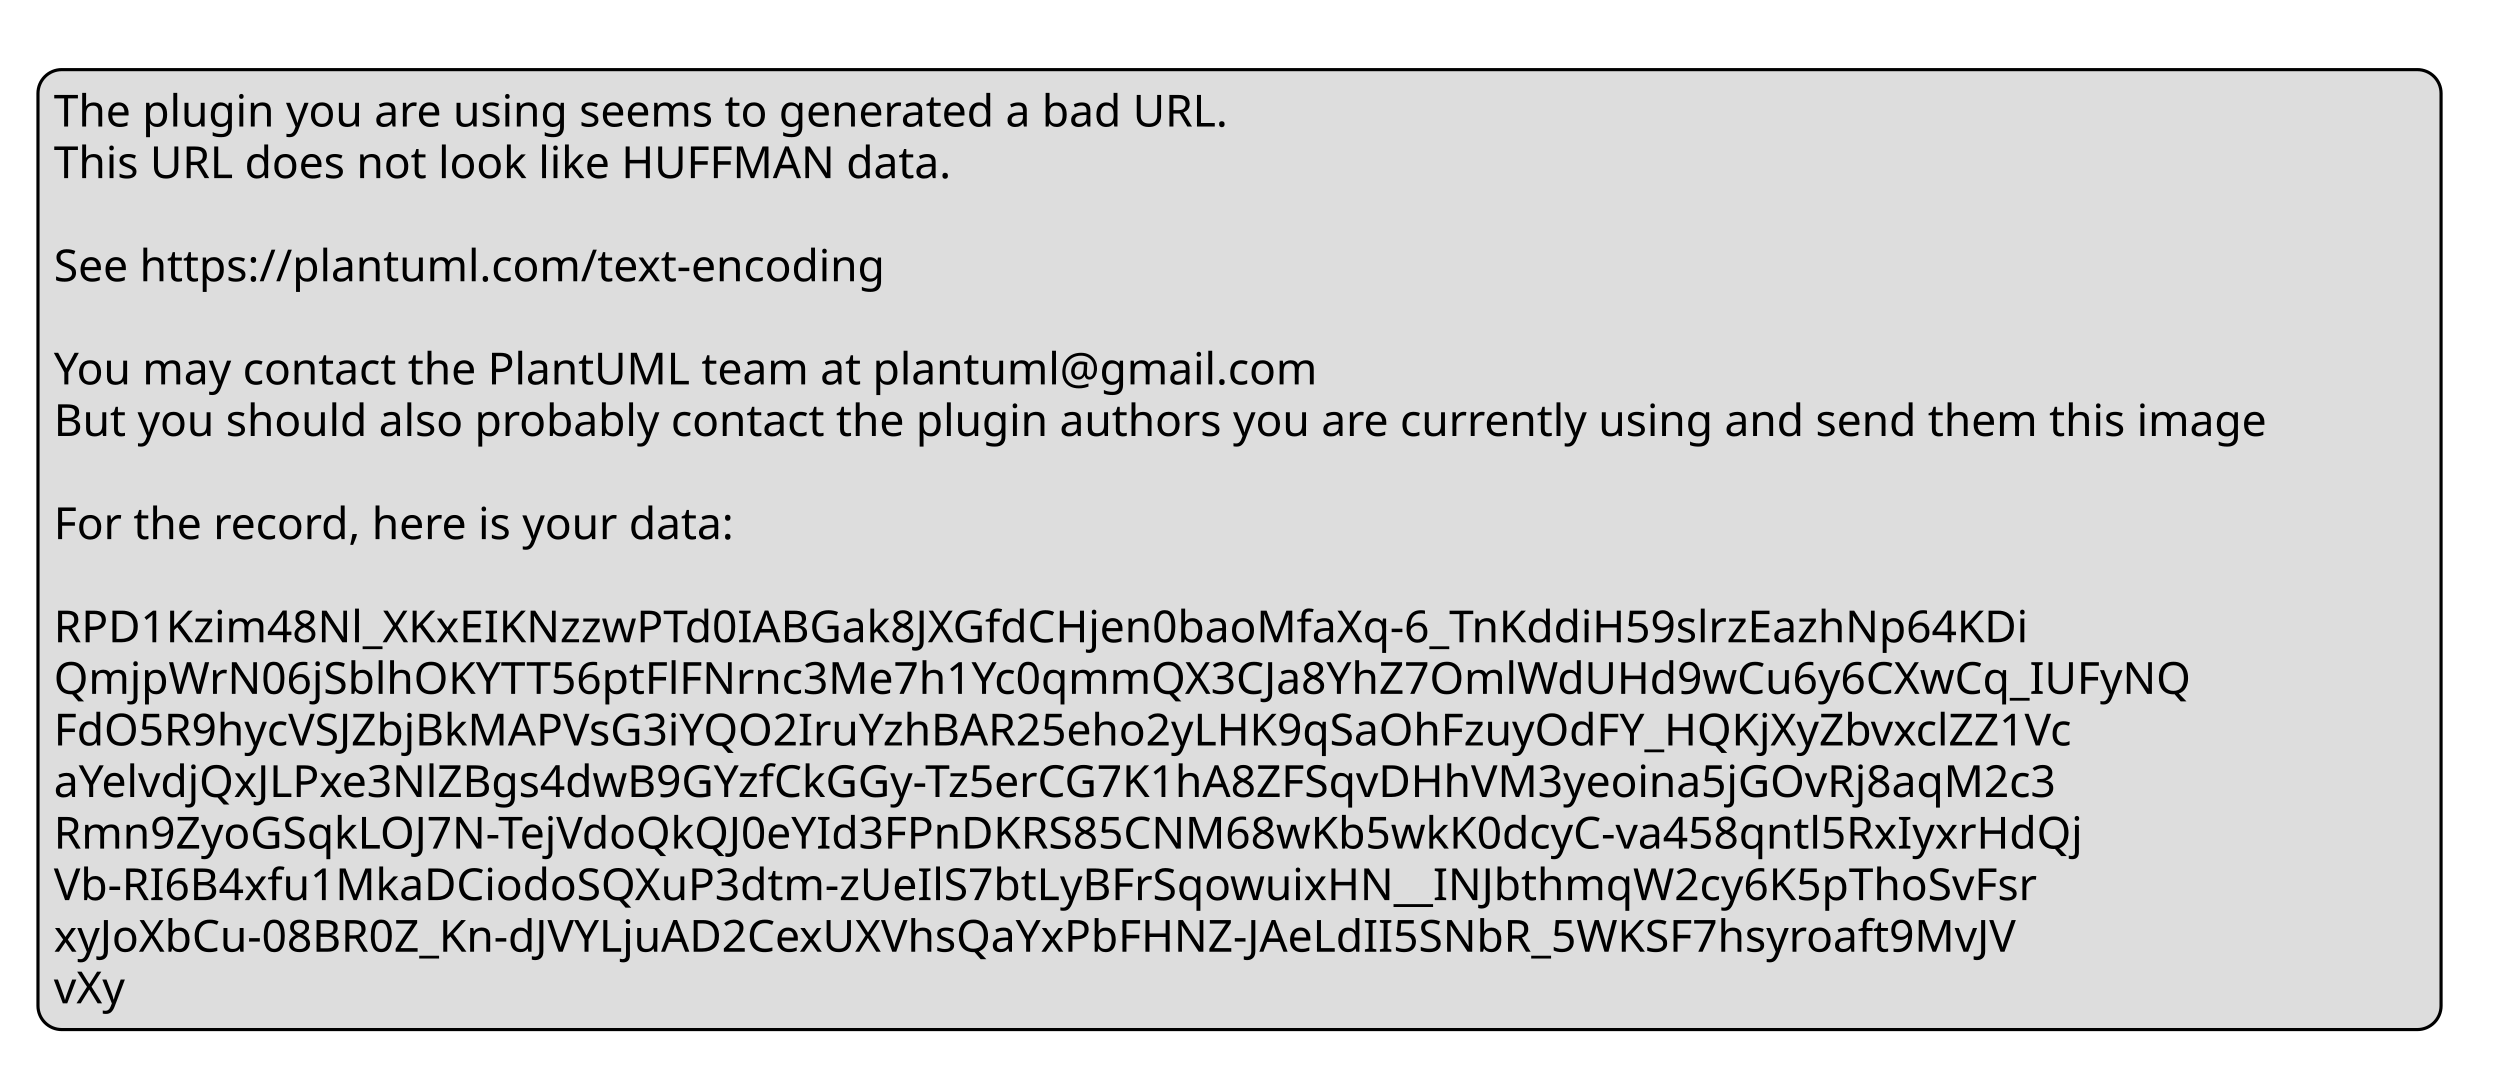
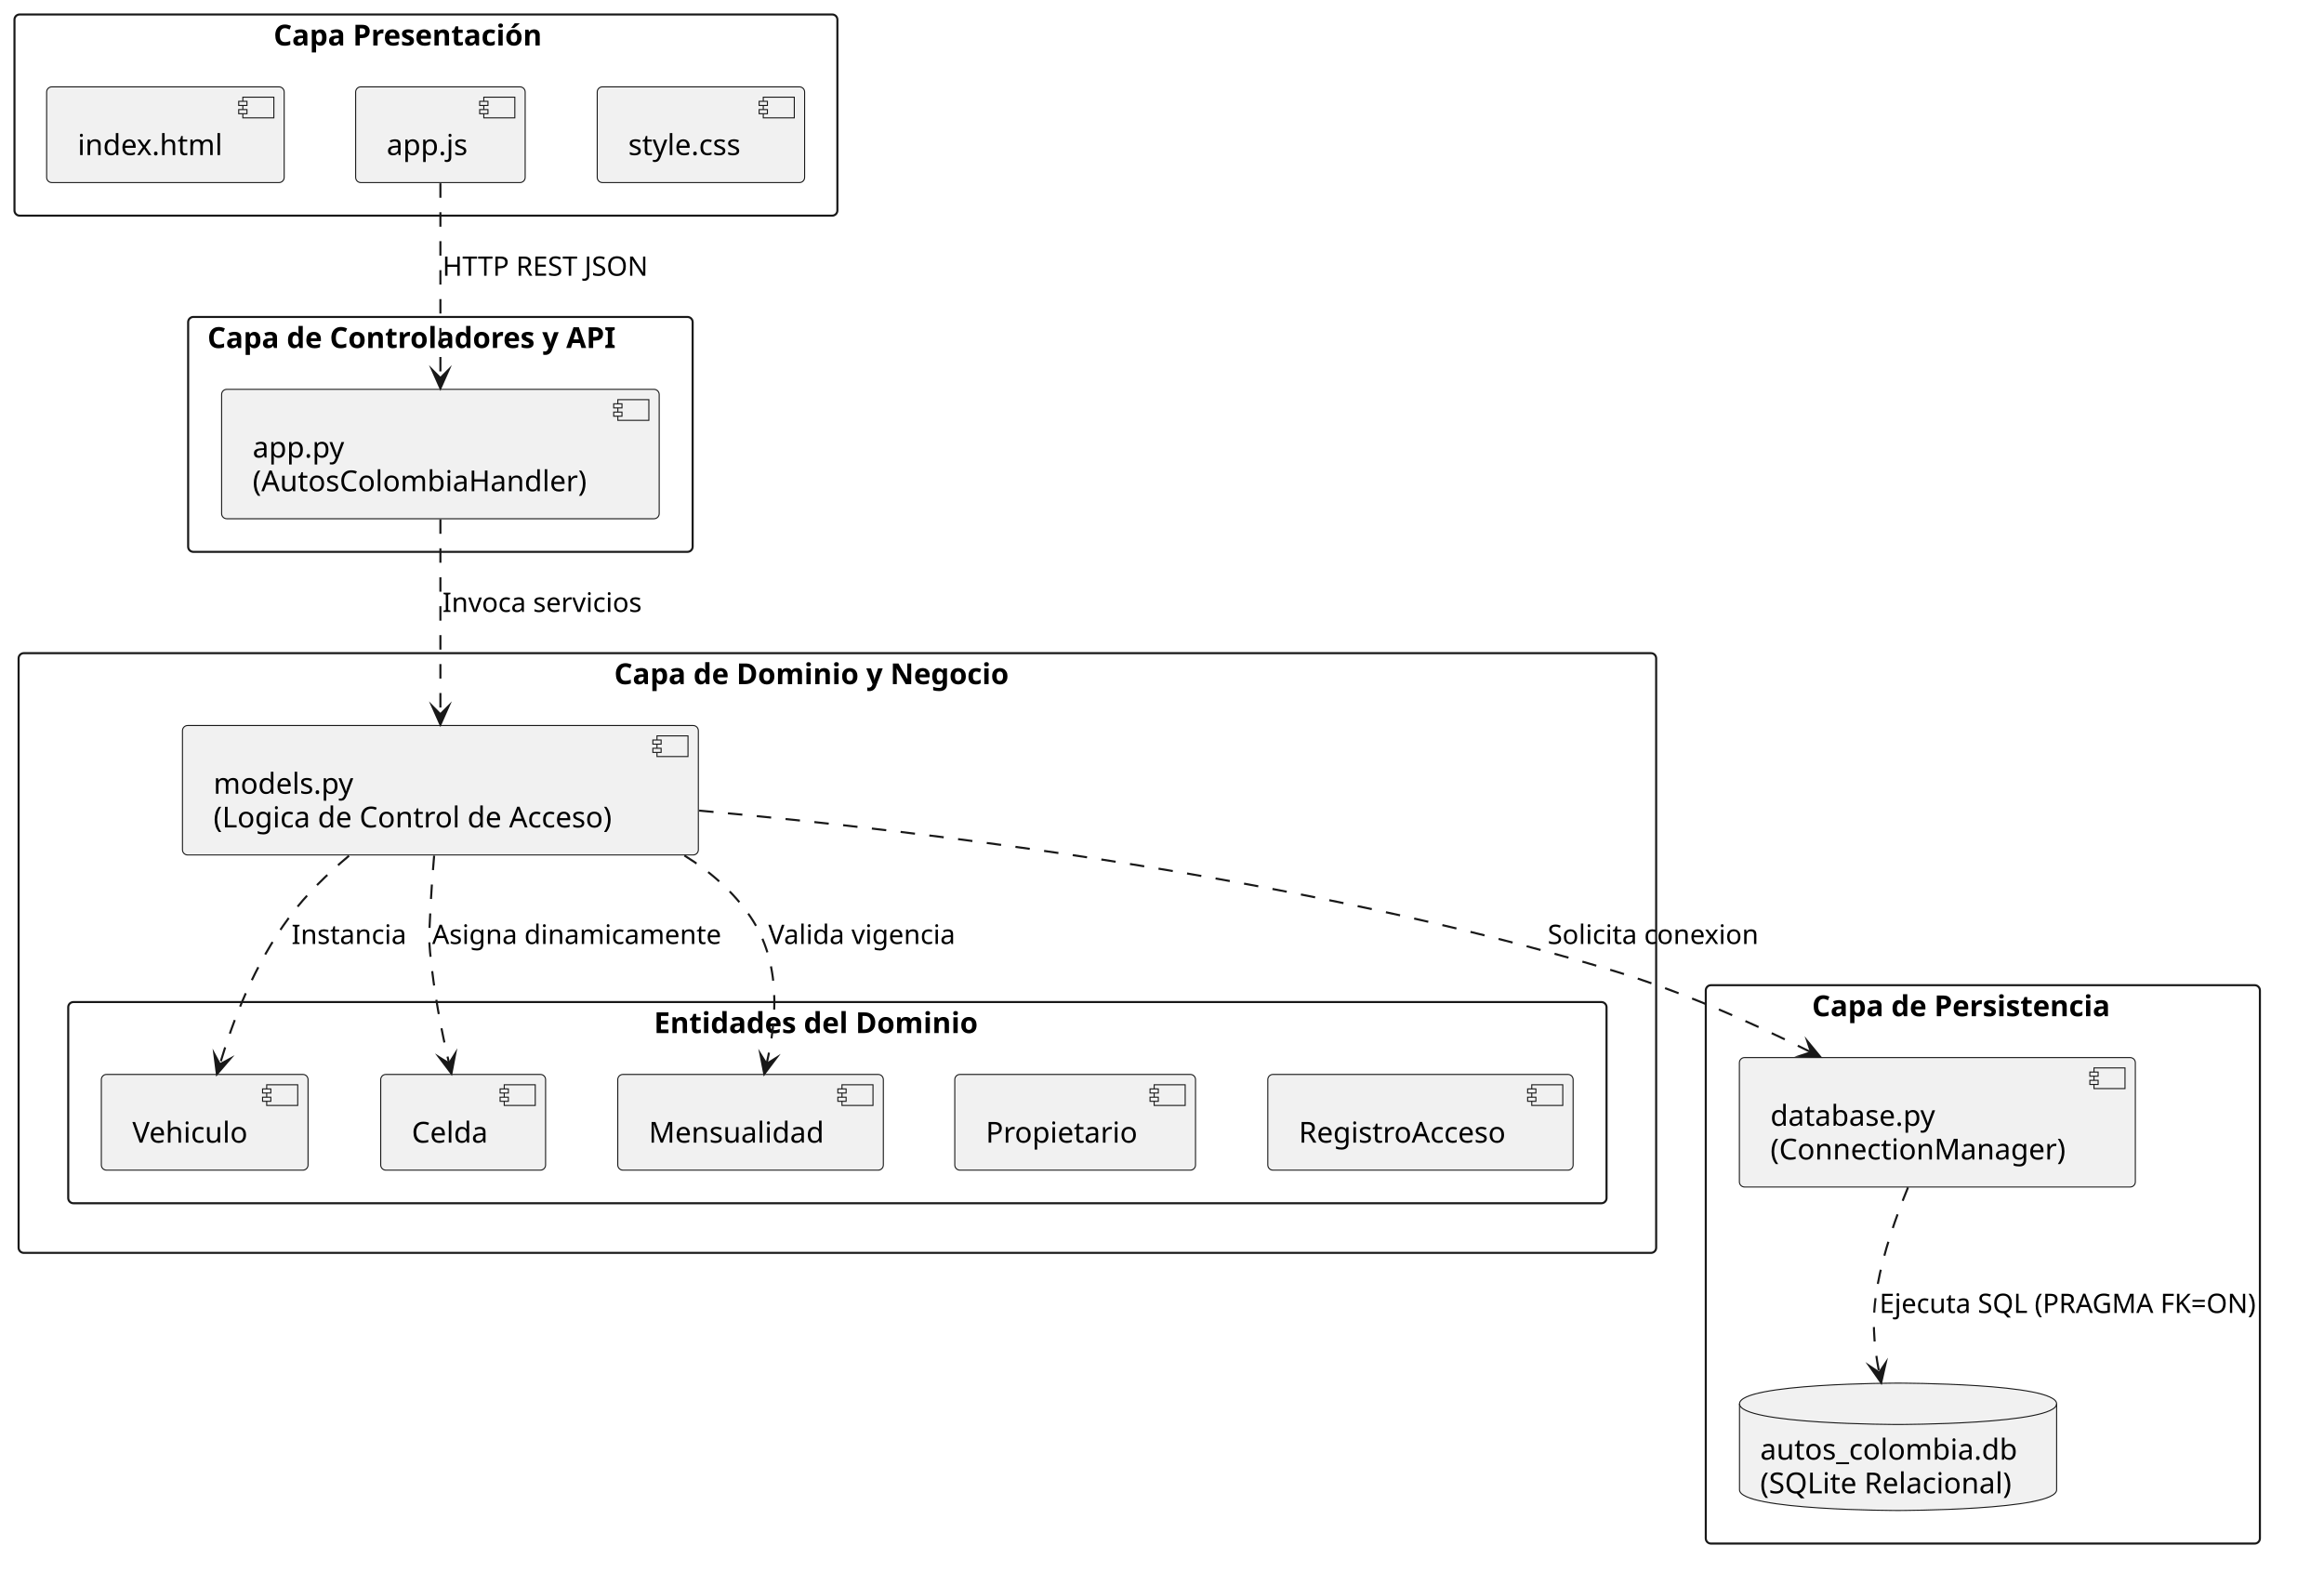
- <svg xmlns="http://www.w3.org/2000/svg" version="1.1" data-diagram-type="CLASS" style="width:790px;height:344px;background:#FFFFFF;" width="790px" height="344px" viewBox="0 0 790 344" zoomAndPan="magnify" preserveAspectRatio="none" contentStyleType="text/css">
+ <svg xmlns="http://www.w3.org/2000/svg" version="1.1" data-diagram-type="DESCRIPTION" style="width:1124px;height:760px;background:#FFFFFF;" width="1124px" height="760px" viewBox="0 0 1124 760" zoomAndPan="magnify" preserveAspectRatio="none" contentStyleType="text/css">
  <defs />
  <g font-family="sans-serif" lengthAdjust="spacing">
-     <g class="legend" data-source-line="1">
-       <rect x="12" y="22" width="759.376" height="303.344" fill="#DDD" style="stroke:#000;stroke-width:1;" rx="7.5" ry="7.5" />
-       <text x="17" y="39.995" fill="#000" font-size="14" textLength="399.301">The plugin you are using seems to generated a bad URL.</text>
-       <text x="17" y="56.292" fill="#000" font-size="14" textLength="302.442">This URL does not look like HUFFMAN data.</text>
-       <text x="17" y="72.589" fill="#000" font-size="14"> </text>
-       <text x="17" y="88.886" fill="#000" font-size="14" textLength="279.146">See https://plantuml.com/text-encoding</text>
-       <text x="17" y="105.183" fill="#000" font-size="14"> </text>
-       <text x="17" y="121.479" fill="#000" font-size="14" textLength="428.148">You may contact the PlantUML team at plantuml@gmail.com</text>
-       <text x="17" y="137.776" fill="#000" font-size="14" textLength="749.376">But you should also probably contact the plugin authors you are currently using and send them this image</text>
-       <text x="17" y="154.073" fill="#000" font-size="14"> </text>
-       <text x="17" y="170.37" fill="#000" font-size="14" textLength="232.545">For the record, here is your data:</text>
-       <text x="17" y="186.667" fill="#000" font-size="14"> </text>
-       <text x="17" y="202.964" fill="#000" font-size="14" textLength="667.058">RPD1Kzim48Nl_XKxEIKNzzwPTd0IABGak8JXGfdCHjen0baoMfaXq-6_TnKddiH59slrzEazhNp64KDi</text>
-       <text x="17" y="219.261" fill="#000" font-size="14" textLength="719.749">QmjpWrN06jSblhOKYTT56ptFlFNrnc3Me7h1Yc0qmmQX3CJa8YhZ7OmlWdUHd9wCu6y6CXwCq_IUFyNQ</text>
-       <text x="17" y="235.558" fill="#000" font-size="14" textLength="689.862">FdO5R9hycVSJZbjBkMAPVsG3iYQO2IruYzhBAR25eho2yLHK9qSaOhFzuyOdFY_HQKjXyZbvxclZZ1Vc</text>
-       <text x="17" y="251.854" fill="#000" font-size="14" textLength="684.202">aYelvdjQxJLPxe3NlZBgs4dwB9GYzfCkGGy-Tz5erCG7K1hA8ZFSqvDHhVM3yeoina5jGOvRj8aqM2c3</text>
-       <text x="17" y="268.151" fill="#000" font-size="14" textLength="688.14">Rmn9ZyoGSqkLOJ7N-TejVdoQkQJ0eYId3FPnDKRS85CNM68wKb5wkK0dcyC-va458qntl5RxIyxrHdQj</text>
-       <text x="17" y="284.448" fill="#000" font-size="14" textLength="666.914">Vb-RI6B4xfu1MkaDCiodoSQXuP3dtm-zUeIlS7btLyBFrSqowuixHN__INJbthmqW2cy6K5pThoSvFsr</text>
-       <text x="17" y="300.745" fill="#000" font-size="14" textLength="667.55">xyJoXbCu-08BR0Z_Kn-dJVYLjuAD2CexUXVhsQaYxPbFHNZ-JAeLdII5SNbR_5WKSF7hsyroaft9MvJV</text>
-       <text x="17" y="317.042" fill="#000" font-size="14" textLength="26.161">vXy</text>
+     <g class="cluster" data-qualified-name="Capa Presentaci.n" id="ent0001" data-source-line="3">
+       <rect x="7" y="7" width="398" height="97.29" fill="none" style="stroke:#181818;stroke-width:1;" rx="2.5" ry="2.5" />
+       <text x="132.329" y="21.995" fill="#000" font-size="14" textLength="147.342" font-weight="700">Capa Presentación</text>
+     </g>
+     <g class="cluster" data-qualified-name="Capa de Controladores y API" id="ent0005" data-source-line="9">
+       <rect x="91" y="153.29" width="244" height="113.6" fill="none" style="stroke:#181818;stroke-width:1;" rx="2.5" ry="2.5" />
+       <text x="100.337" y="168.285" fill="#000" font-size="14" textLength="225.326" font-weight="700">Capa de Controladores y API</text>
+     </g>
+     <g class="cluster" data-qualified-name="Capa de Dominio y Negocio" id="ent0007" data-source-line="13">
+       <rect x="9" y="315.89" width="792" height="290.04" fill="none" style="stroke:#181818;stroke-width:1;" rx="2.5" ry="2.5" />
+       <text x="297.047" y="330.885" fill="#000" font-size="14" textLength="215.906" font-weight="700">Capa de Dominio y Negocio</text>
+     </g>
+     <g class="cluster" data-qualified-name="Capa de Dominio y Negocio.Entidades del Dominio" id="ent0009" data-source-line="15">
+       <rect x="33" y="484.63" width="744" height="97.3" fill="none" style="stroke:#181818;stroke-width:1;" rx="2.5" ry="2.5" />
+       <text x="316.293" y="499.625" fill="#000" font-size="14" textLength="177.413" font-weight="700">Entidades del Dominio</text>
+     </g>
+     <g class="cluster" data-qualified-name="Capa de Persistencia" id="ent0015" data-source-line="24">
+       <rect x="825" y="476.48" width="268" height="270.04" fill="none" style="stroke:#181818;stroke-width:1;" rx="2.5" ry="2.5" />
+       <text x="876.36" y="491.475" fill="#000" font-size="14" textLength="165.279" font-weight="700">Capa de Persistencia</text>
+     </g>
+     <g class="entity" data-qualified-name="Capa Presentaci.n.index.html" id="ent0002" data-source-line="4">
+       <rect x="22.56" y="42" width="114.888" height="46.297" fill="#F1F1F1" style="stroke:#181818;stroke-width:0.5;" rx="2.5" ry="2.5" />
+       <rect x="117.448" y="47" width="15" height="10" fill="#F1F1F1" style="stroke:#181818;stroke-width:0.5;" />
+       <rect x="115.448" y="49" width="4" height="2" fill="#F1F1F1" style="stroke:#181818;stroke-width:0.5;" />
+       <rect x="115.448" y="53" width="4" height="2" fill="#F1F1F1" style="stroke:#181818;stroke-width:0.5;" />
+       <text x="37.56" y="74.995" fill="#000" font-size="14" textLength="74.888">index.html</text>
+     </g>
+     <g class="entity" data-qualified-name="Capa Presentaci.n.app.js" id="ent0003" data-source-line="5">
+       <rect x="172.01" y="42" width="81.986" height="46.297" fill="#F1F1F1" style="stroke:#181818;stroke-width:0.5;" rx="2.5" ry="2.5" />
+       <rect x="233.996" y="47" width="15" height="10" fill="#F1F1F1" style="stroke:#181818;stroke-width:0.5;" />
+       <rect x="231.996" y="49" width="4" height="2" fill="#F1F1F1" style="stroke:#181818;stroke-width:0.5;" />
+       <rect x="231.996" y="53" width="4" height="2" fill="#F1F1F1" style="stroke:#181818;stroke-width:0.5;" />
+       <text x="187.01" y="74.995" fill="#000" font-size="14" textLength="41.986">app.js</text>
+     </g>
+     <g class="entity" data-qualified-name="Capa Presentaci.n.style.css" id="ent0004" data-source-line="6">
+       <rect x="288.85" y="42" width="100.307" height="46.297" fill="#F1F1F1" style="stroke:#181818;stroke-width:0.5;" rx="2.5" ry="2.5" />
+       <rect x="369.157" y="47" width="15" height="10" fill="#F1F1F1" style="stroke:#181818;stroke-width:0.5;" />
+       <rect x="367.157" y="49" width="4" height="2" fill="#F1F1F1" style="stroke:#181818;stroke-width:0.5;" />
+       <rect x="367.157" y="53" width="4" height="2" fill="#F1F1F1" style="stroke:#181818;stroke-width:0.5;" />
+       <text x="303.85" y="74.995" fill="#000" font-size="14" textLength="60.307">style.css</text>
+     </g>
+     <g class="entity" data-qualified-name="Capa de Controladores y API.AppServer" id="ent0006" data-source-line="10">
+       <rect x="107.18" y="188.29" width="211.637" height="62.594" fill="#F1F1F1" style="stroke:#181818;stroke-width:0.5;" rx="2.5" ry="2.5" />
+       <rect x="298.817" y="193.29" width="15" height="10" fill="#F1F1F1" style="stroke:#181818;stroke-width:0.5;" />
+       <rect x="296.817" y="195.29" width="4" height="2" fill="#F1F1F1" style="stroke:#181818;stroke-width:0.5;" />
+       <rect x="296.817" y="199.29" width="4" height="2" fill="#F1F1F1" style="stroke:#181818;stroke-width:0.5;" />
+       <text x="122.18" y="221.285" fill="#000" font-size="14" textLength="47.975">app.py</text>
+       <text x="122.18" y="237.582" fill="#000" font-size="14" textLength="171.637">(AutosColombiaHandler)</text>
+     </g>
+     <g class="entity" data-qualified-name="Capa de Dominio y Negocio.Models" id="ent0008" data-source-line="14">
+       <rect x="88.25" y="350.89" width="249.501" height="62.594" fill="#F1F1F1" style="stroke:#181818;stroke-width:0.5;" rx="2.5" ry="2.5" />
+       <rect x="317.751" y="355.89" width="15" height="10" fill="#F1F1F1" style="stroke:#181818;stroke-width:0.5;" />
+       <rect x="315.751" y="357.89" width="4" height="2" fill="#F1F1F1" style="stroke:#181818;stroke-width:0.5;" />
+       <rect x="315.751" y="361.89" width="4" height="2" fill="#F1F1F1" style="stroke:#181818;stroke-width:0.5;" />
+       <text x="103.25" y="383.885" fill="#000" font-size="14" textLength="72.509">models.py</text>
+       <text x="103.25" y="400.182" fill="#000" font-size="14" textLength="209.501">(Logica de Control de Acceso)</text>
+     </g>
+     <g class="entity" data-qualified-name="Capa de Dominio y Negocio.Entidades del Dominio.Vehiculo" id="ent0010" data-source-line="16">
+       <rect x="49.01" y="519.63" width="99.979" height="46.297" fill="#F1F1F1" style="stroke:#181818;stroke-width:0.5;" rx="2.5" ry="2.5" />
+       <rect x="128.989" y="524.63" width="15" height="10" fill="#F1F1F1" style="stroke:#181818;stroke-width:0.5;" />
+       <rect x="126.989" y="526.63" width="4" height="2" fill="#F1F1F1" style="stroke:#181818;stroke-width:0.5;" />
+       <rect x="126.989" y="530.63" width="4" height="2" fill="#F1F1F1" style="stroke:#181818;stroke-width:0.5;" />
+       <text x="64.01" y="552.625" fill="#000" font-size="14" textLength="59.979">Vehiculo</text>
+     </g>
+     <g class="entity" data-qualified-name="Capa de Dominio y Negocio.Entidades del Dominio.Celda" id="ent0011" data-source-line="17">
+       <rect x="184.13" y="519.63" width="79.744" height="46.297" fill="#F1F1F1" style="stroke:#181818;stroke-width:0.5;" rx="2.5" ry="2.5" />
+       <rect x="243.874" y="524.63" width="15" height="10" fill="#F1F1F1" style="stroke:#181818;stroke-width:0.5;" />
+       <rect x="241.874" y="526.63" width="4" height="2" fill="#F1F1F1" style="stroke:#181818;stroke-width:0.5;" />
+       <rect x="241.874" y="530.63" width="4" height="2" fill="#F1F1F1" style="stroke:#181818;stroke-width:0.5;" />
+       <text x="199.13" y="552.625" fill="#000" font-size="14" textLength="39.744">Celda</text>
+     </g>
+     <g class="entity" data-qualified-name="Capa de Dominio y Negocio.Entidades del Dominio.Mensualidad" id="ent0012" data-source-line="18">
+       <rect x="298.78" y="519.63" width="128.443" height="46.297" fill="#F1F1F1" style="stroke:#181818;stroke-width:0.5;" rx="2.5" ry="2.5" />
+       <rect x="407.223" y="524.63" width="15" height="10" fill="#F1F1F1" style="stroke:#181818;stroke-width:0.5;" />
+       <rect x="405.223" y="526.63" width="4" height="2" fill="#F1F1F1" style="stroke:#181818;stroke-width:0.5;" />
+       <rect x="405.223" y="530.63" width="4" height="2" fill="#F1F1F1" style="stroke:#181818;stroke-width:0.5;" />
+       <text x="313.78" y="552.625" fill="#000" font-size="14" textLength="88.443">Mensualidad</text>
+     </g>
+     <g class="entity" data-qualified-name="Capa de Dominio y Negocio.Entidades del Dominio.Propietario" id="ent0013" data-source-line="19">
+       <rect x="461.78" y="519.63" width="116.433" height="46.297" fill="#F1F1F1" style="stroke:#181818;stroke-width:0.5;" rx="2.5" ry="2.5" />
+       <rect x="558.213" y="524.63" width="15" height="10" fill="#F1F1F1" style="stroke:#181818;stroke-width:0.5;" />
+       <rect x="556.213" y="526.63" width="4" height="2" fill="#F1F1F1" style="stroke:#181818;stroke-width:0.5;" />
+       <rect x="556.213" y="530.63" width="4" height="2" fill="#F1F1F1" style="stroke:#181818;stroke-width:0.5;" />
+       <text x="476.78" y="552.625" fill="#000" font-size="14" textLength="76.433">Propietario</text>
+     </g>
+     <g class="entity" data-qualified-name="Capa de Dominio y Negocio.Entidades del Dominio.RegistroAcceso" id="ent0014" data-source-line="20">
+       <rect x="613.17" y="519.63" width="147.666" height="46.297" fill="#F1F1F1" style="stroke:#181818;stroke-width:0.5;" rx="2.5" ry="2.5" />
+       <rect x="740.836" y="524.63" width="15" height="10" fill="#F1F1F1" style="stroke:#181818;stroke-width:0.5;" />
+       <rect x="738.836" y="526.63" width="4" height="2" fill="#F1F1F1" style="stroke:#181818;stroke-width:0.5;" />
+       <rect x="738.836" y="530.63" width="4" height="2" fill="#F1F1F1" style="stroke:#181818;stroke-width:0.5;" />
+       <text x="628.17" y="552.625" fill="#000" font-size="14" textLength="107.666">RegistroAcceso</text>
+     </g>
+     <g class="entity" data-qualified-name="Capa de Persistencia.DBManager" id="ent0016" data-source-line="25">
+       <rect x="841.25" y="511.48" width="191.505" height="62.594" fill="#F1F1F1" style="stroke:#181818;stroke-width:0.5;" rx="2.5" ry="2.5" />
+       <rect x="1012.755" y="516.48" width="15" height="10" fill="#F1F1F1" style="stroke:#181818;stroke-width:0.5;" />
+       <rect x="1010.755" y="518.48" width="4" height="2" fill="#F1F1F1" style="stroke:#181818;stroke-width:0.5;" />
+       <rect x="1010.755" y="522.48" width="4" height="2" fill="#F1F1F1" style="stroke:#181818;stroke-width:0.5;" />
+       <text x="856.25" y="544.475" fill="#000" font-size="14" textLength="86.529">database.py</text>
+       <text x="856.25" y="560.772" fill="#000" font-size="14" textLength="151.505">(ConnectionManager)</text>
+     </g>
+     <g class="entity" data-qualified-name="Capa de Persistencia.DB" id="ent0017" data-source-line="26">
+       <path d="M841.31,678.93 C841.31,668.93 917.998,668.93 917.998,668.93 C917.998,668.93 994.686,668.93 994.686,678.93 L994.686,720.524 C994.686,730.524 917.998,730.524 917.998,730.524 C917.998,730.524 841.31,730.524 841.31,720.524 L841.31,678.93" style="stroke:#181818;stroke-width:0.5;" fill="#F1F1F1" />
+       <path d="M841.31,678.93 C841.31,688.93 917.998,688.93 917.998,688.93 C917.998,688.93 994.686,688.93 994.686,678.93" style="stroke:#181818;stroke-width:0.5;" fill="none" />
+       <text x="851.31" y="705.925" fill="#000" font-size="14" textLength="131.735">autos_colombia.db</text>
+       <text x="851.31" y="722.222" fill="#000" font-size="14" textLength="133.376">(SQLite Relacional)</text>
+     </g>
+     <g class="link" data-entity-1="ent0003" data-entity-2="ent0006" id="lnk18" data-source-line="29" data-link-type="dependency">
+       <path d="M213,88.64 C213,114.89 213,153.45 213,182.82" style="stroke:#181818;stroke-width:1;stroke-dasharray:7,7;" fill="none" id="app.js-to-AppServer" />
+       <polygon points="213,187.82,217,178.82,213,182.82,209,178.82,213,187.82" fill="#181818" style="stroke:#181818;stroke-width:1;stroke-linejoin:miter;stroke-miterlimit:10;" />
+       <text x="214" y="133.357" fill="#000" font-size="13" textLength="107.244">HTTP REST JSON</text>
+     </g>
+     <g class="link" data-entity-1="ent0006" data-entity-2="ent0008" id="lnk19" data-source-line="30" data-link-type="dependency">
+       <path d="M213,251.17 C213,279.66 213,316.9 213,345.44" style="stroke:#181818;stroke-width:1;stroke-dasharray:7,7;" fill="none" id="AppServer-to-Models" />
+       <polygon points="213,350.44,217,341.44,213,345.44,209,341.44,213,350.44" fill="#181818" style="stroke:#181818;stroke-width:1;stroke-linejoin:miter;stroke-miterlimit:10;" />
+       <text x="214" y="295.957" fill="#000" font-size="13" textLength="103.873">Invoca servicios</text>
+     </g>
+     <g class="link" data-entity-1="ent0008" data-entity-2="ent0010" id="lnk20" data-source-line="31" data-link-type="dependency">
+       <path d="M168.79,413.88 C158.4,422.57 148.03,432.65 140,443.48 C122.72,466.8 112.648,493.701 106.338,514.721" style="stroke:#181818;stroke-width:1;stroke-dasharray:7,7;" fill="none" id="Models-to-Vehiculo" />
+       <polygon points="104.9,519.51,111.319,512.04,106.338,514.721,103.657,509.74,104.9,519.51" fill="#181818" style="stroke:#181818;stroke-width:1;stroke-linejoin:miter;stroke-miterlimit:10;" />
+       <text x="141" y="456.547" fill="#000" font-size="13" textLength="58.875">Instancia</text>
+     </g>
+     <g class="link" data-entity-1="ent0008" data-entity-2="ent0011" id="lnk21" data-source-line="32" data-link-type="dependency">
+       <path d="M209.97,413.83 C209.16,423.32 208.4,433.83 208,443.48 C207.69,451.03 207.27,452.96 208,460.48 C209.95,480.52 213.428,498.09 217.198,514.31" style="stroke:#181818;stroke-width:1;stroke-dasharray:7,7;" fill="none" id="Models-to-Celda" />
+       <polygon points="218.33,519.18,220.189,509.508,217.198,514.31,212.396,511.319,218.33,519.18" fill="#181818" style="stroke:#181818;stroke-width:1;stroke-linejoin:miter;stroke-miterlimit:10;" />
+       <text x="209" y="456.547" fill="#000" font-size="13" textLength="149.322">Asigna dinamicamente</text>
+     </g>
+     <g class="link" data-entity-1="ent0008" data-entity-2="ent0012" id="lnk22" data-source-line="33" data-link-type="dependency">
+       <path d="M331.02,413.77 C343.57,421.54 354.75,431.27 363,443.48 C378.1,465.82 375.681,493.157 370.761,514.537" style="stroke:#181818;stroke-width:1;stroke-dasharray:7,7;" fill="none" id="Models-to-Mensualidad" />
+       <polygon points="369.64,519.41,375.556,511.536,370.761,514.537,367.76,509.742,369.64,519.41" fill="#181818" style="stroke:#181818;stroke-width:1;stroke-linejoin:miter;stroke-miterlimit:10;" />
+       <text x="371.6" y="456.547" fill="#000" font-size="13" textLength="98.954">Valida vigencia</text>
+     </g>
+     <g class="link" data-entity-1="ent0008" data-entity-2="ent0016" id="lnk23" data-source-line="34" data-link-type="dependency">
+       <path d="M338.13,392.03 C453.89,402.56 629.79,424.58 777,468.48 C812.57,479.09 845.949,493.902 875.899,508.892" style="stroke:#181818;stroke-width:1;stroke-dasharray:7,7;" fill="none" id="Models-to-DBManager" />
+       <polygon points="880.37,511.13,874.112,503.525,875.899,508.892,870.531,510.679,880.37,511.13" fill="#181818" style="stroke:#181818;stroke-width:1;stroke-linejoin:miter;stroke-miterlimit:10;" />
+       <text x="748.5" y="456.547" fill="#000" font-size="13" textLength="110.221">Solicita conexion</text>
+     </g>
+     <g class="link" data-entity-1="ent0016" data-entity-2="ent0017" id="lnk24" data-source-line="35" data-link-type="dependency">
+       <path d="M922.82,574.25 C916.99,588.42 910.92,605.69 908,621.93 C905.24,637.28 906.078,649.573 908.868,663.803" style="stroke:#181818;stroke-width:1;stroke-dasharray:7,7;" fill="none" id="DBManager-to-DB" />
+       <polygon points="909.83,668.71,912.024,659.109,908.868,663.803,904.173,660.648,909.83,668.71" fill="#181818" style="stroke:#181818;stroke-width:1;stroke-linejoin:miter;stroke-miterlimit:10;" />
+       <text x="909" y="634.997" fill="#000" font-size="13" textLength="199.342">Ejecuta SQL (PRAGMA FK=ON)</text>
    </g>
  </g>
</svg>
